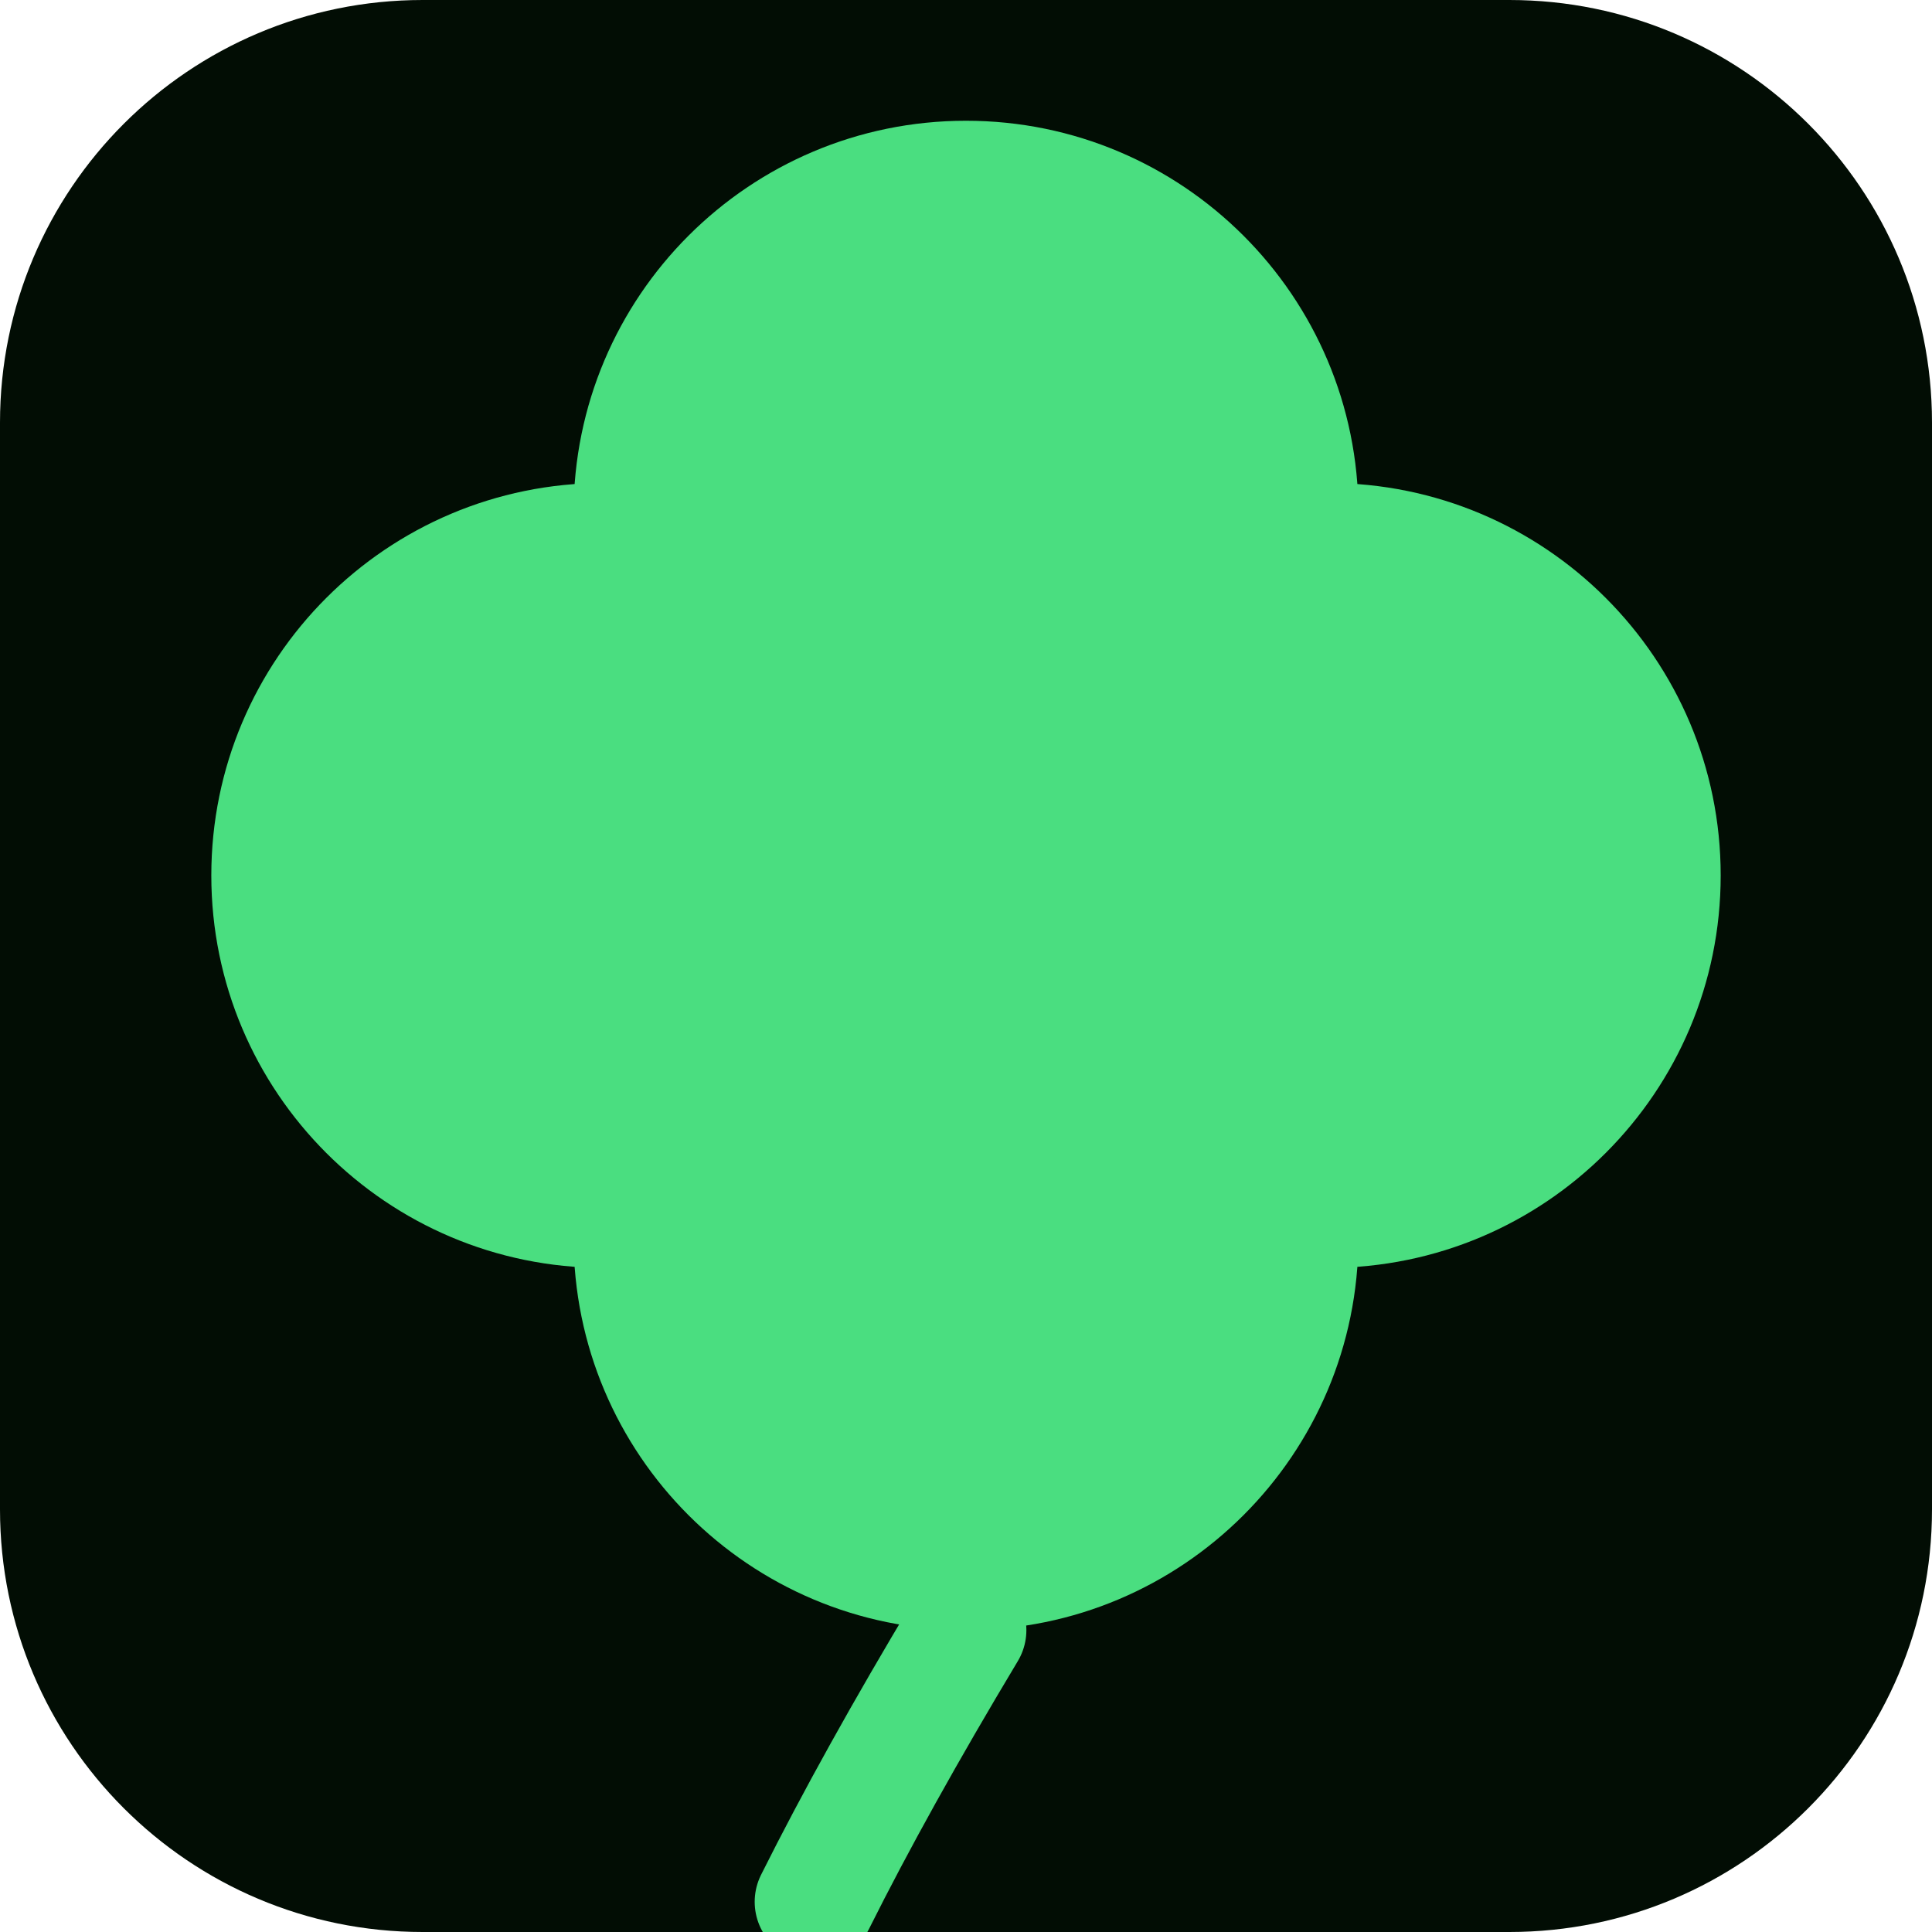
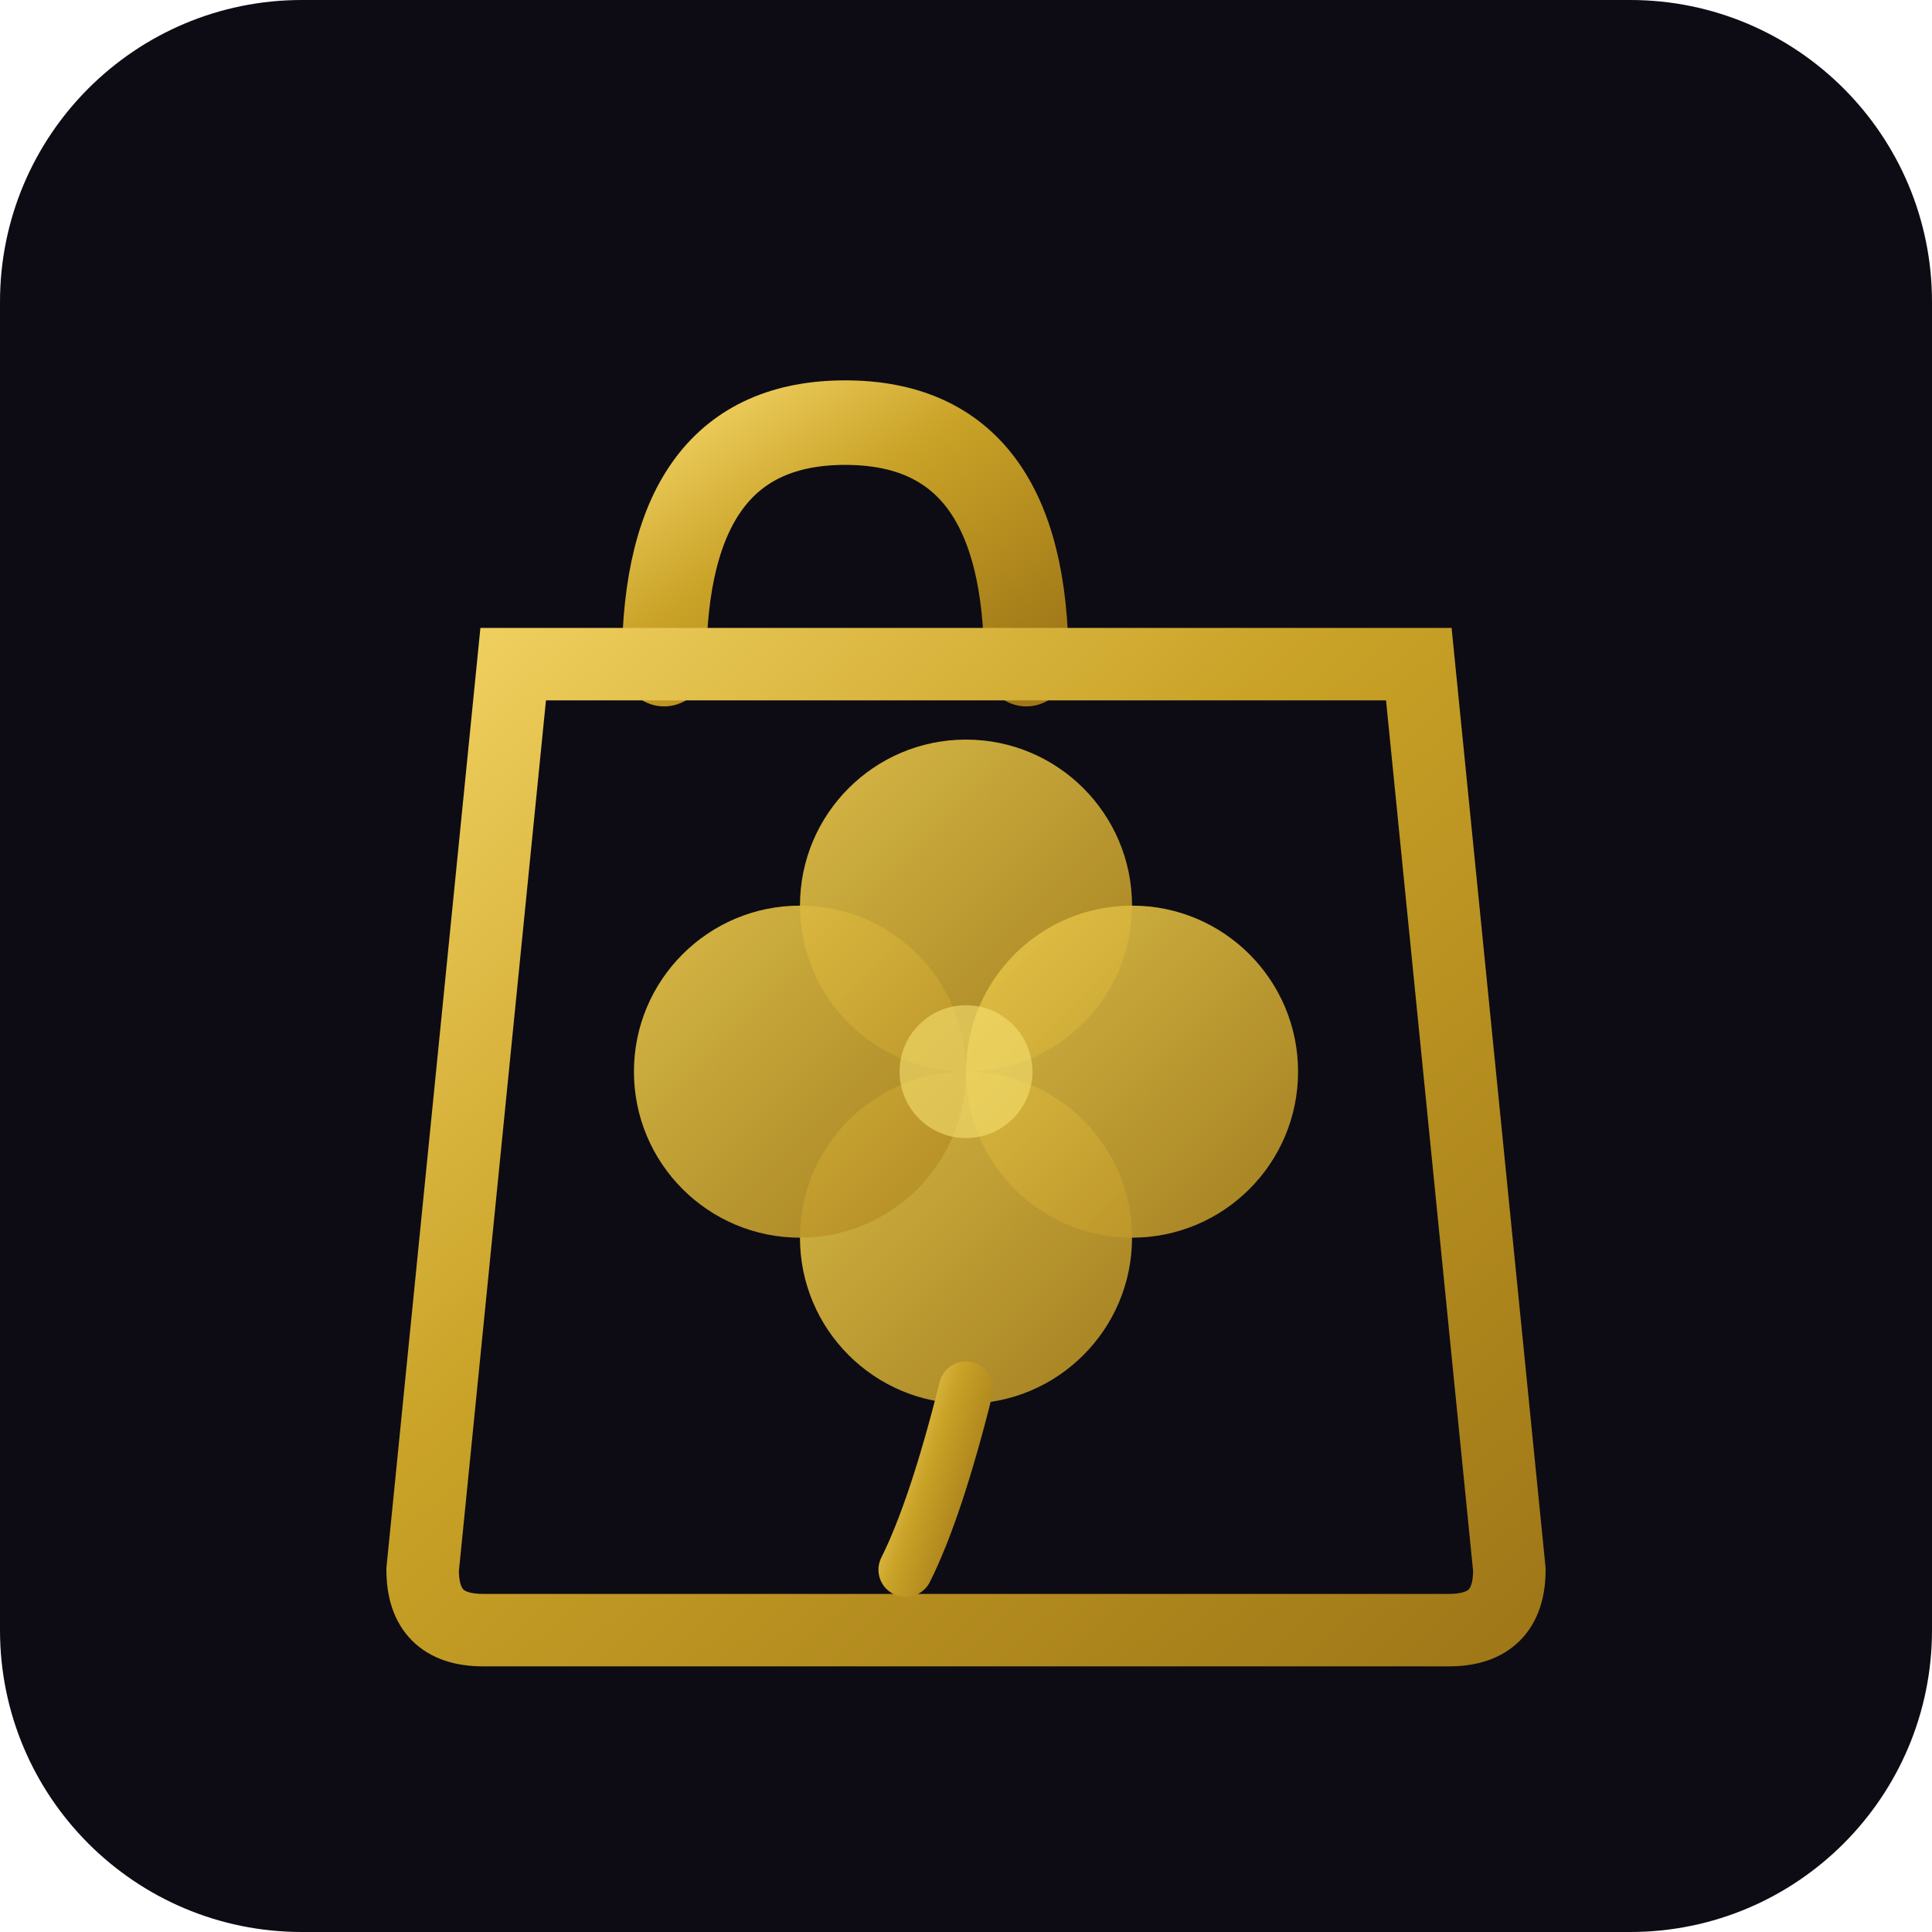
<svg xmlns="http://www.w3.org/2000/svg" viewBox="0 0 64 64">
-   <rect width="64" height="64" rx="14" fill="#020d04" />
-   <circle cx="32" cy="17" r="13" fill="#4ade80" />
-   <circle cx="32" cy="41" r="13" fill="#4ade80" />
-   <circle cx="20" cy="29" r="13" fill="#4ade80" />
-   <circle cx="44" cy="29" r="13" fill="#4ade80" />
-   <path d="M32,54 Q29,59 27,63" stroke="#4ade80" stroke-width="4" stroke-linecap="round" fill="none" />
+   <defs>
+     <linearGradient id="gold" x1="0%" y1="0%" x2="100%" y2="100%">
+       <stop offset="0%" stop-color="#f0d060" />
+       <stop offset="40%" stop-color="#c9a227" />
+       <stop offset="100%" stop-color="#a07818" />
+     </linearGradient>
+     <linearGradient id="goldClover" x1="0%" y1="0%" x2="100%" y2="100%">
+       <stop offset="0%" stop-color="#e8c84a" />
+       <stop offset="100%" stop-color="#b08820" />
+     </linearGradient>
+   </defs>
+   <rect width="64" height="64" rx="10" fill="#0d0c14" />
+   <path d="M22 22 Q22 14 28 14 Q34 14 34 22" fill="none" stroke="url(#gold)" stroke-width="2.8" stroke-linecap="round" />
+   <path d="M17 22 L14 52 Q14 54 16 54 L48 54 Q50 54 50 52 L47 22 Z" fill="none" stroke="url(#gold)" stroke-width="2.4" />
+   <circle cx="32" cy="30" r="5.5" fill="url(#goldClover)" opacity=".92" />
+   <circle cx="32" cy="41" r="5.5" fill="url(#goldClover)" opacity=".92" />
+   <circle cx="26.5" cy="35.5" r="5.5" fill="url(#goldClover)" opacity=".92" />
+   <circle cx="37.5" cy="35.5" r="5.5" fill="url(#goldClover)" opacity=".92" />
+   <path d="M32 46 Q31 50 30 52" fill="none" stroke="url(#gold)" stroke-width="1.8" stroke-linecap="round" />
+   <circle cx="32" cy="35.5" r="2.2" fill="#f5e070" opacity=".6" />
</svg>
